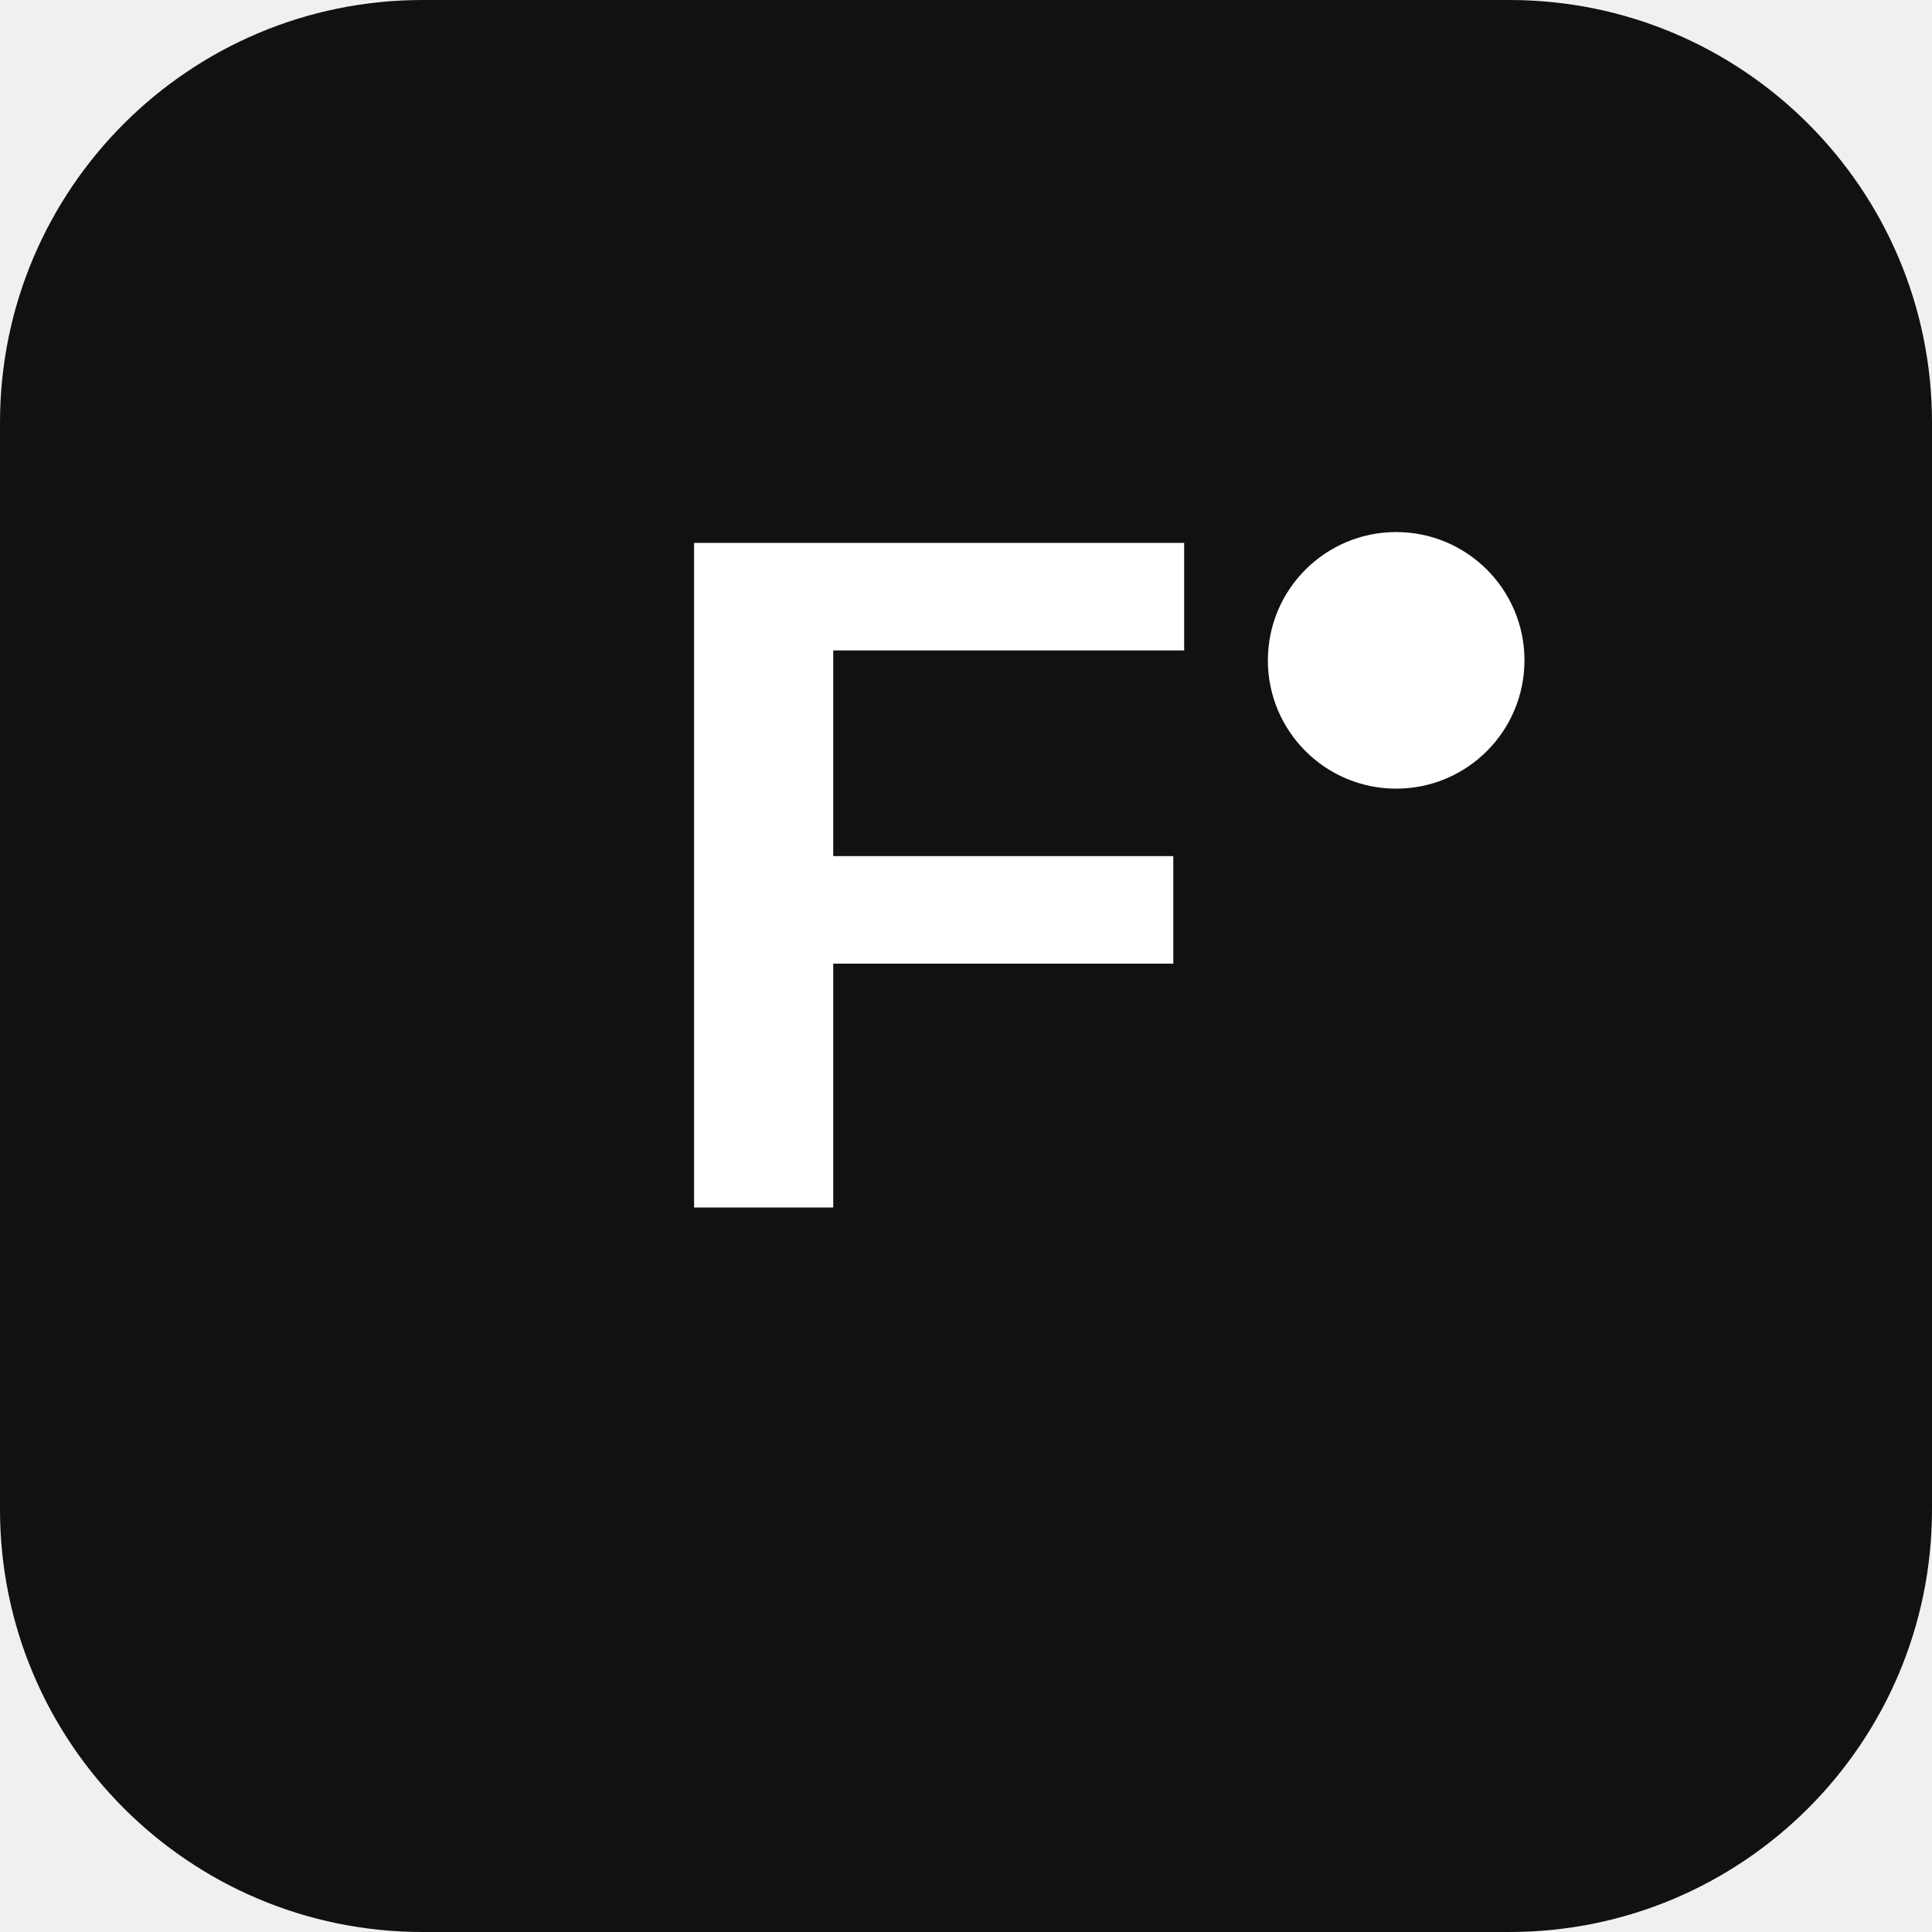
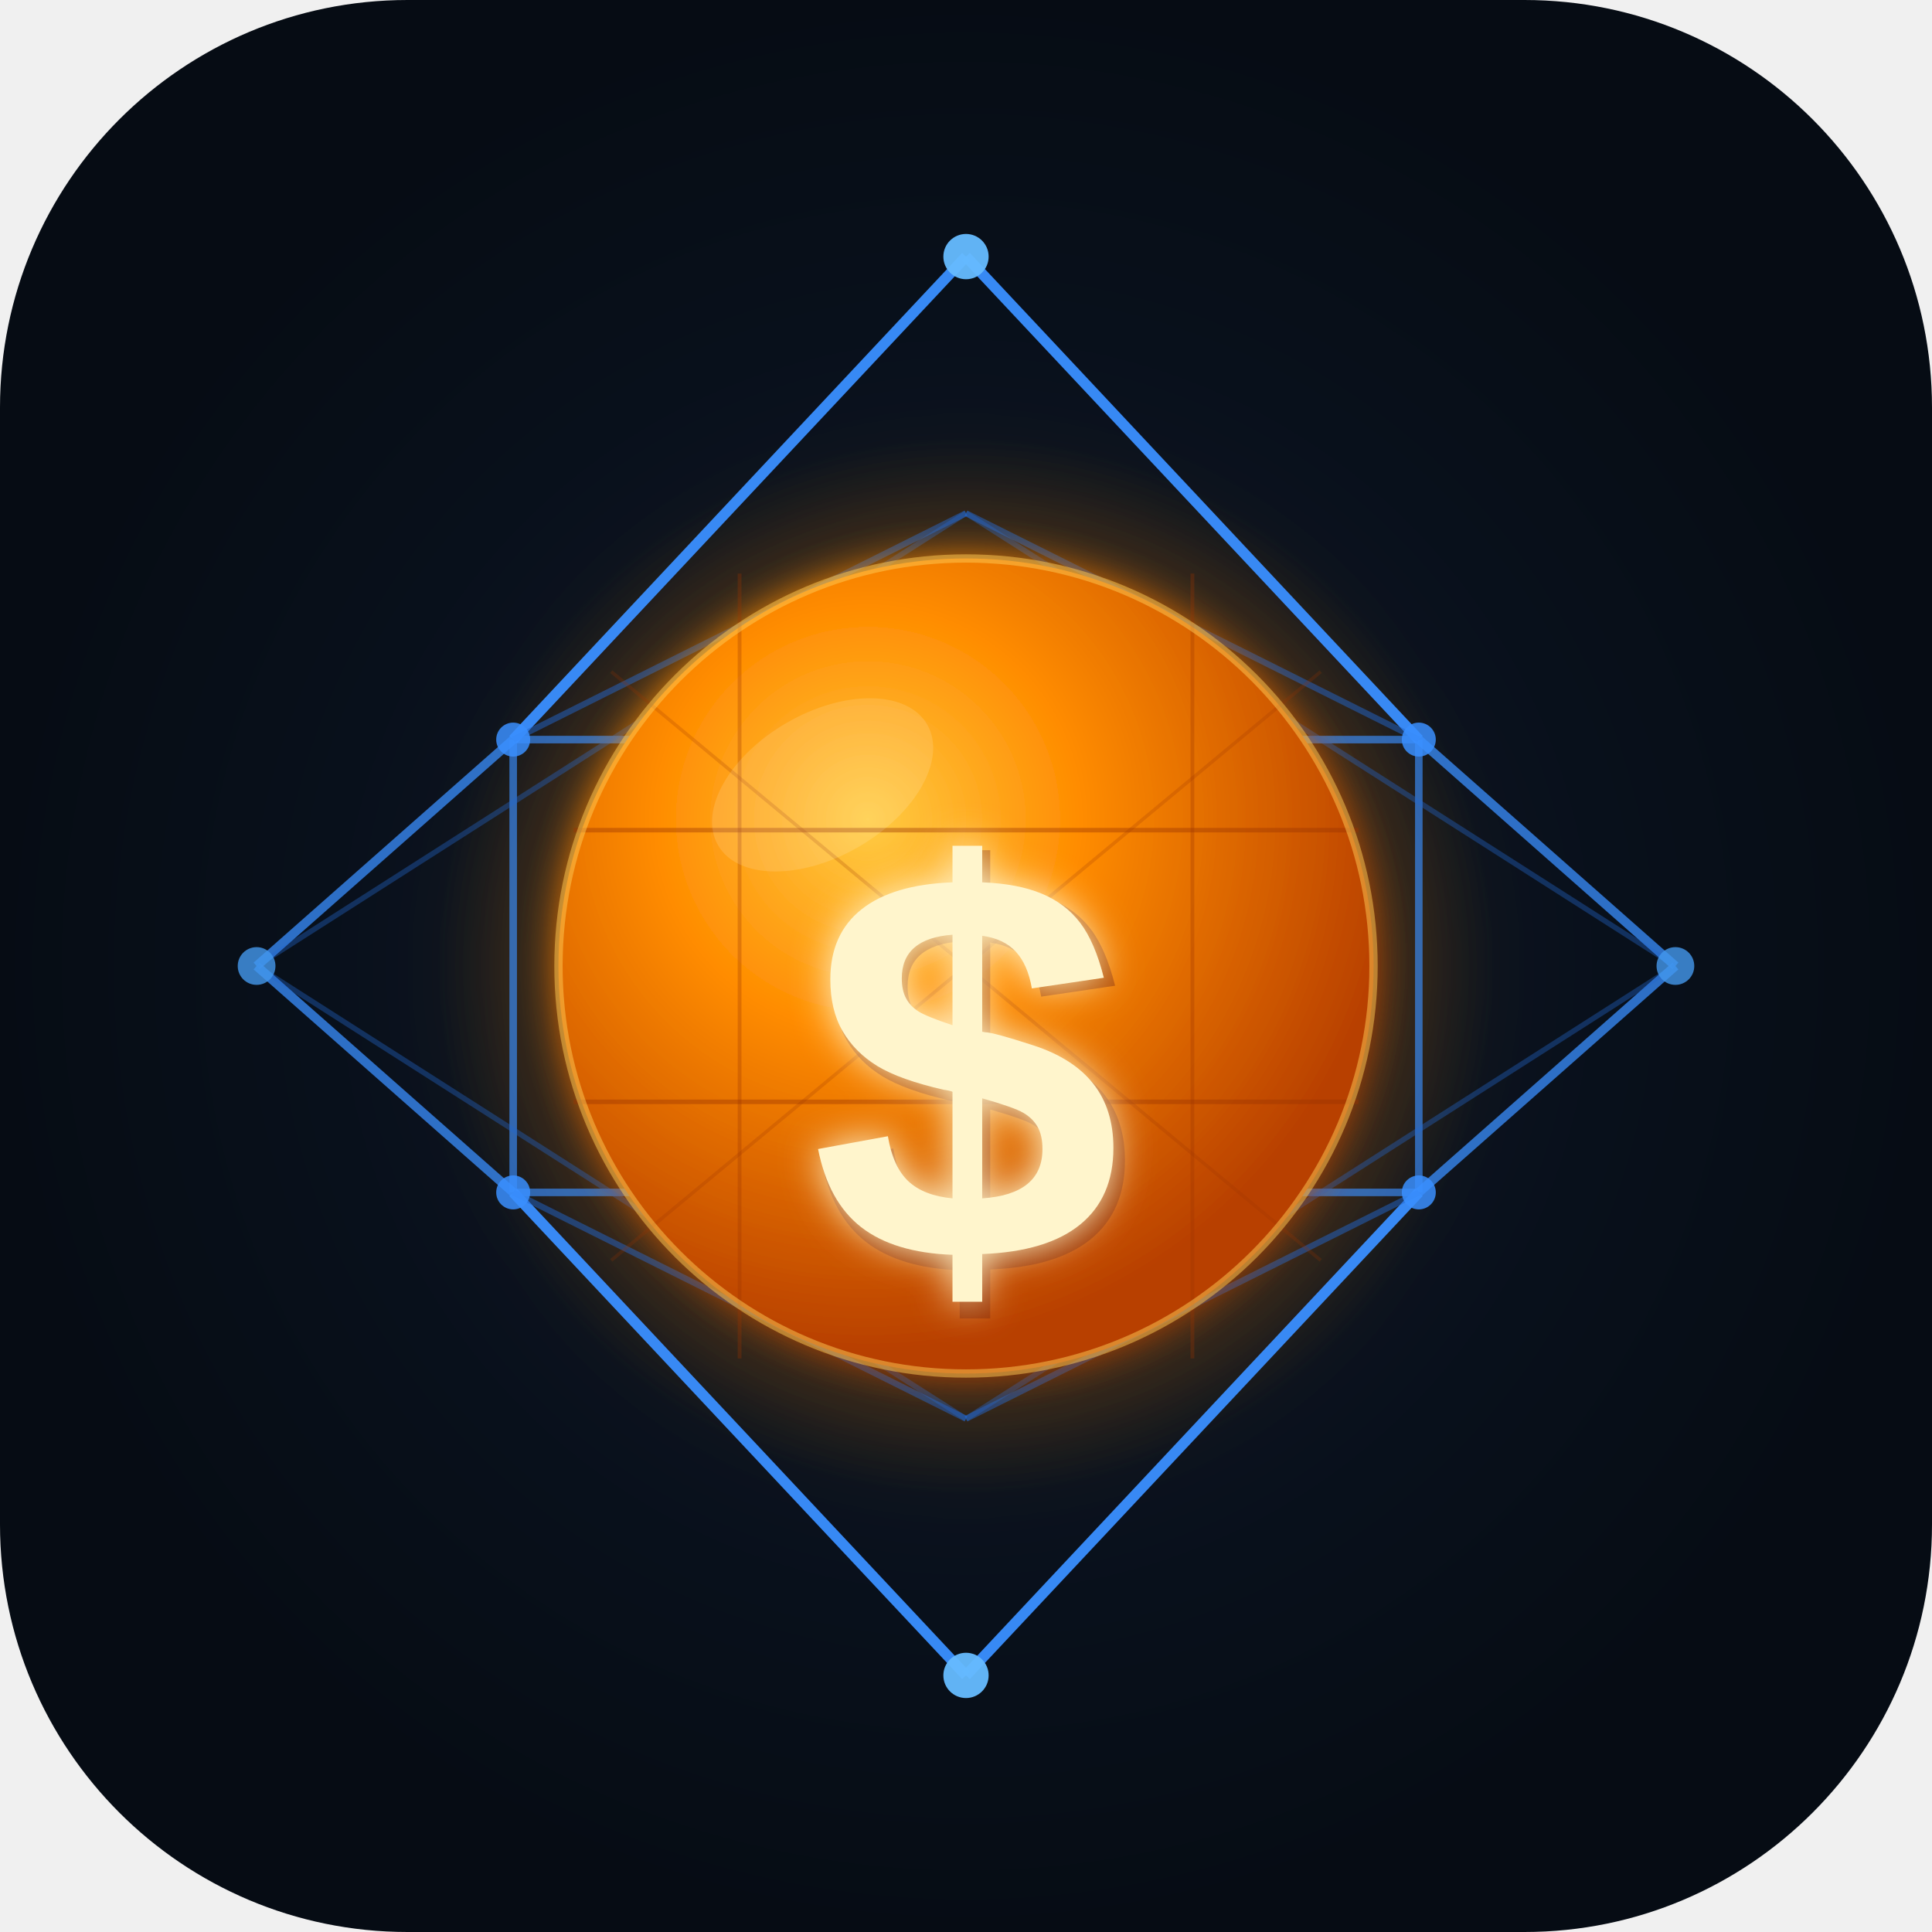
<svg xmlns="http://www.w3.org/2000/svg" viewBox="0 0 512 512">
-   <rect width="512" height="512" rx="112" fill="#111111" />
-   <text x="245" y="320" text-anchor="middle" font-family="Arial, sans-serif" font-size="256" font-weight="700" fill="#ffffff" letter-spacing="-4">F</text>
-   <circle cx="370" cy="175" r="34" fill="#ffffff" />
+   <defs>
+     <radialGradient id="bg" cx="50%" cy="50%" r="50%">
+       <stop offset="0%" stop-color="#0d1829" />
+       <stop offset="100%" stop-color="#060c14" />
+     </radialGradient>
+     <radialGradient id="sphere" cx="38%" cy="32%" r="65%">
+       <stop offset="0%" stop-color="#ffcc44" />
+       <stop offset="40%" stop-color="#ff8c00" />
+       <stop offset="100%" stop-color="#b84000" />
+     </radialGradient>
+     <radialGradient id="glow" cx="50%" cy="50%" r="50%">
+       <stop offset="0%" stop-color="#ff8c00" stop-opacity="0.55" />
+       <stop offset="100%" stop-color="#ff8c00" stop-opacity="0" />
+     </radialGradient>
+     <filter id="fglow" x="-50%" y="-50%" width="200%" height="200%">
+       <feGaussianBlur stdDeviation="14" result="b" />
+       <feMerge>
+         <feMergeNode in="b" />
+         <feMergeNode in="SourceGraphic" />
+       </feMerge>
+     </filter>
+     <filter id="sglow" x="-20%" y="-20%" width="140%" height="140%">
+       <feGaussianBlur stdDeviation="5" result="b" />
+       <feMerge>
+         <feMergeNode in="b" />
+         <feMergeNode in="SourceGraphic" />
+       </feMerge>
+     </filter>
+   </defs>
+   <rect width="512" height="512" rx="108" fill="url(#bg)" />
+   <circle cx="256" cy="256" r="140" fill="url(#glow)" filter="url(#fglow)" />
+   <line x1="256" y1="68" x2="136" y2="196" stroke="#3a8fff" stroke-width="2.8" opacity="0.95" />
+   <line x1="256" y1="68" x2="376" y2="196" stroke="#3a8fff" stroke-width="2.8" opacity="0.95" />
+   <line x1="256" y1="444" x2="136" y2="316" stroke="#3a8fff" stroke-width="2.8" opacity="0.95" />
+   <line x1="256" y1="444" x2="376" y2="316" stroke="#3a8fff" stroke-width="2.8" opacity="0.95" />
+   <line x1="68" y1="256" x2="136" y2="196" stroke="#3a8fff" stroke-width="2.4" opacity="0.75" />
+   <line x1="68" y1="256" x2="136" y2="316" stroke="#3a8fff" stroke-width="2.4" opacity="0.75" />
+   <line x1="444" y1="256" x2="376" y2="196" stroke="#3a8fff" stroke-width="2.4" opacity="0.75" />
+   <line x1="444" y1="256" x2="376" y2="316" stroke="#3a8fff" stroke-width="2.4" opacity="0.75" />
+   <line x1="136" y1="196" x2="376" y2="196" stroke="#3a8fff" stroke-width="2" opacity="0.65" />
+   <line x1="136" y1="316" x2="376" y2="316" stroke="#3a8fff" stroke-width="2" opacity="0.65" />
+   <line x1="136" y1="196" x2="136" y2="316" stroke="#3a8fff" stroke-width="2" opacity="0.65" />
+   <line x1="376" y1="196" x2="376" y2="316" stroke="#3a8fff" stroke-width="2" opacity="0.65" />
+   <line x1="136" y1="196" x2="256" y2="136" stroke="#2266cc" stroke-width="1.6" opacity="0.5" />
+   <line x1="376" y1="196" x2="256" y2="136" stroke="#2266cc" stroke-width="1.6" opacity="0.5" />
+   <line x1="136" y1="316" x2="256" y2="376" stroke="#2266cc" stroke-width="1.6" opacity="0.5" />
+   <line x1="376" y1="316" x2="256" y2="376" stroke="#2266cc" stroke-width="1.6" opacity="0.5" />
+   <line x1="68" y1="256" x2="256" y2="136" stroke="#2266cc" stroke-width="1.4" opacity="0.38" />
+   <line x1="444" y1="256" x2="256" y2="136" stroke="#2266cc" stroke-width="1.4" opacity="0.38" />
+   <line x1="68" y1="256" x2="256" y2="376" stroke="#2266cc" stroke-width="1.4" opacity="0.38" />
+   <line x1="444" y1="256" x2="256" y2="376" stroke="#2266cc" stroke-width="1.4" opacity="0.38" />
+   <circle cx="256" cy="68" r="6" fill="#66bbff" opacity="0.95" />
+   <circle cx="256" cy="444" r="6" fill="#66bbff" opacity="0.95" />
+   <circle cx="68" cy="256" r="5" fill="#4499ee" opacity="0.8" />
+   <circle cx="444" cy="256" r="5" fill="#4499ee" opacity="0.8" />
+   <circle cx="136" cy="196" r="4.5" fill="#3a8fff" opacity="0.85" />
+   <circle cx="376" cy="196" r="4.5" fill="#3a8fff" opacity="0.85" />
+   <circle cx="136" cy="316" r="4.5" fill="#3a8fff" opacity="0.85" />
+   <circle cx="376" cy="316" r="4.5" fill="#3a8fff" opacity="0.85" />
+   <circle cx="256" cy="256" r="108" fill="url(#sphere)" filter="url(#sglow)" />
+   <line x1="152" y1="220" x2="360" y2="220" stroke="#993300" stroke-width="1.2" opacity="0.4" />
+   <line x1="152" y1="292" x2="360" y2="292" stroke="#993300" stroke-width="1.2" opacity="0.4" />
+   <line x1="196" y1="152" x2="196" y2="360" stroke="#993300" stroke-width="1" opacity="0.3" />
+   <line x1="316" y1="152" x2="316" y2="360" stroke="#993300" stroke-width="1" opacity="0.3" />
+   <line x1="162" y1="178" x2="350" y2="334" stroke="#993300" stroke-width="0.9" opacity="0.22" />
+   <line x1="162" y1="334" x2="350" y2="178" stroke="#993300" stroke-width="0.9" opacity="0.22" />
+   <text x="258" y="295" font-family="'Arial Black',Impact,Arial" font-weight="900" font-size="152" fill="#7a2000" text-anchor="middle" dominant-baseline="middle" opacity="0.45">$</text>
+   <text x="256" y="292" font-family="'Arial Black',Impact,Arial" font-weight="900" font-size="148" fill="#fff5cc" text-anchor="middle" dominant-baseline="middle" filter="url(#sglow)">$</text>
+   <circle cx="256" cy="256" r="108" fill="none" stroke="#ffcc55" stroke-width="2.2" opacity="0.5" />
+   <ellipse cx="218" cy="208" rx="32" ry="19" fill="white" opacity="0.13" transform="rotate(-30 218 208)" />
</svg>
